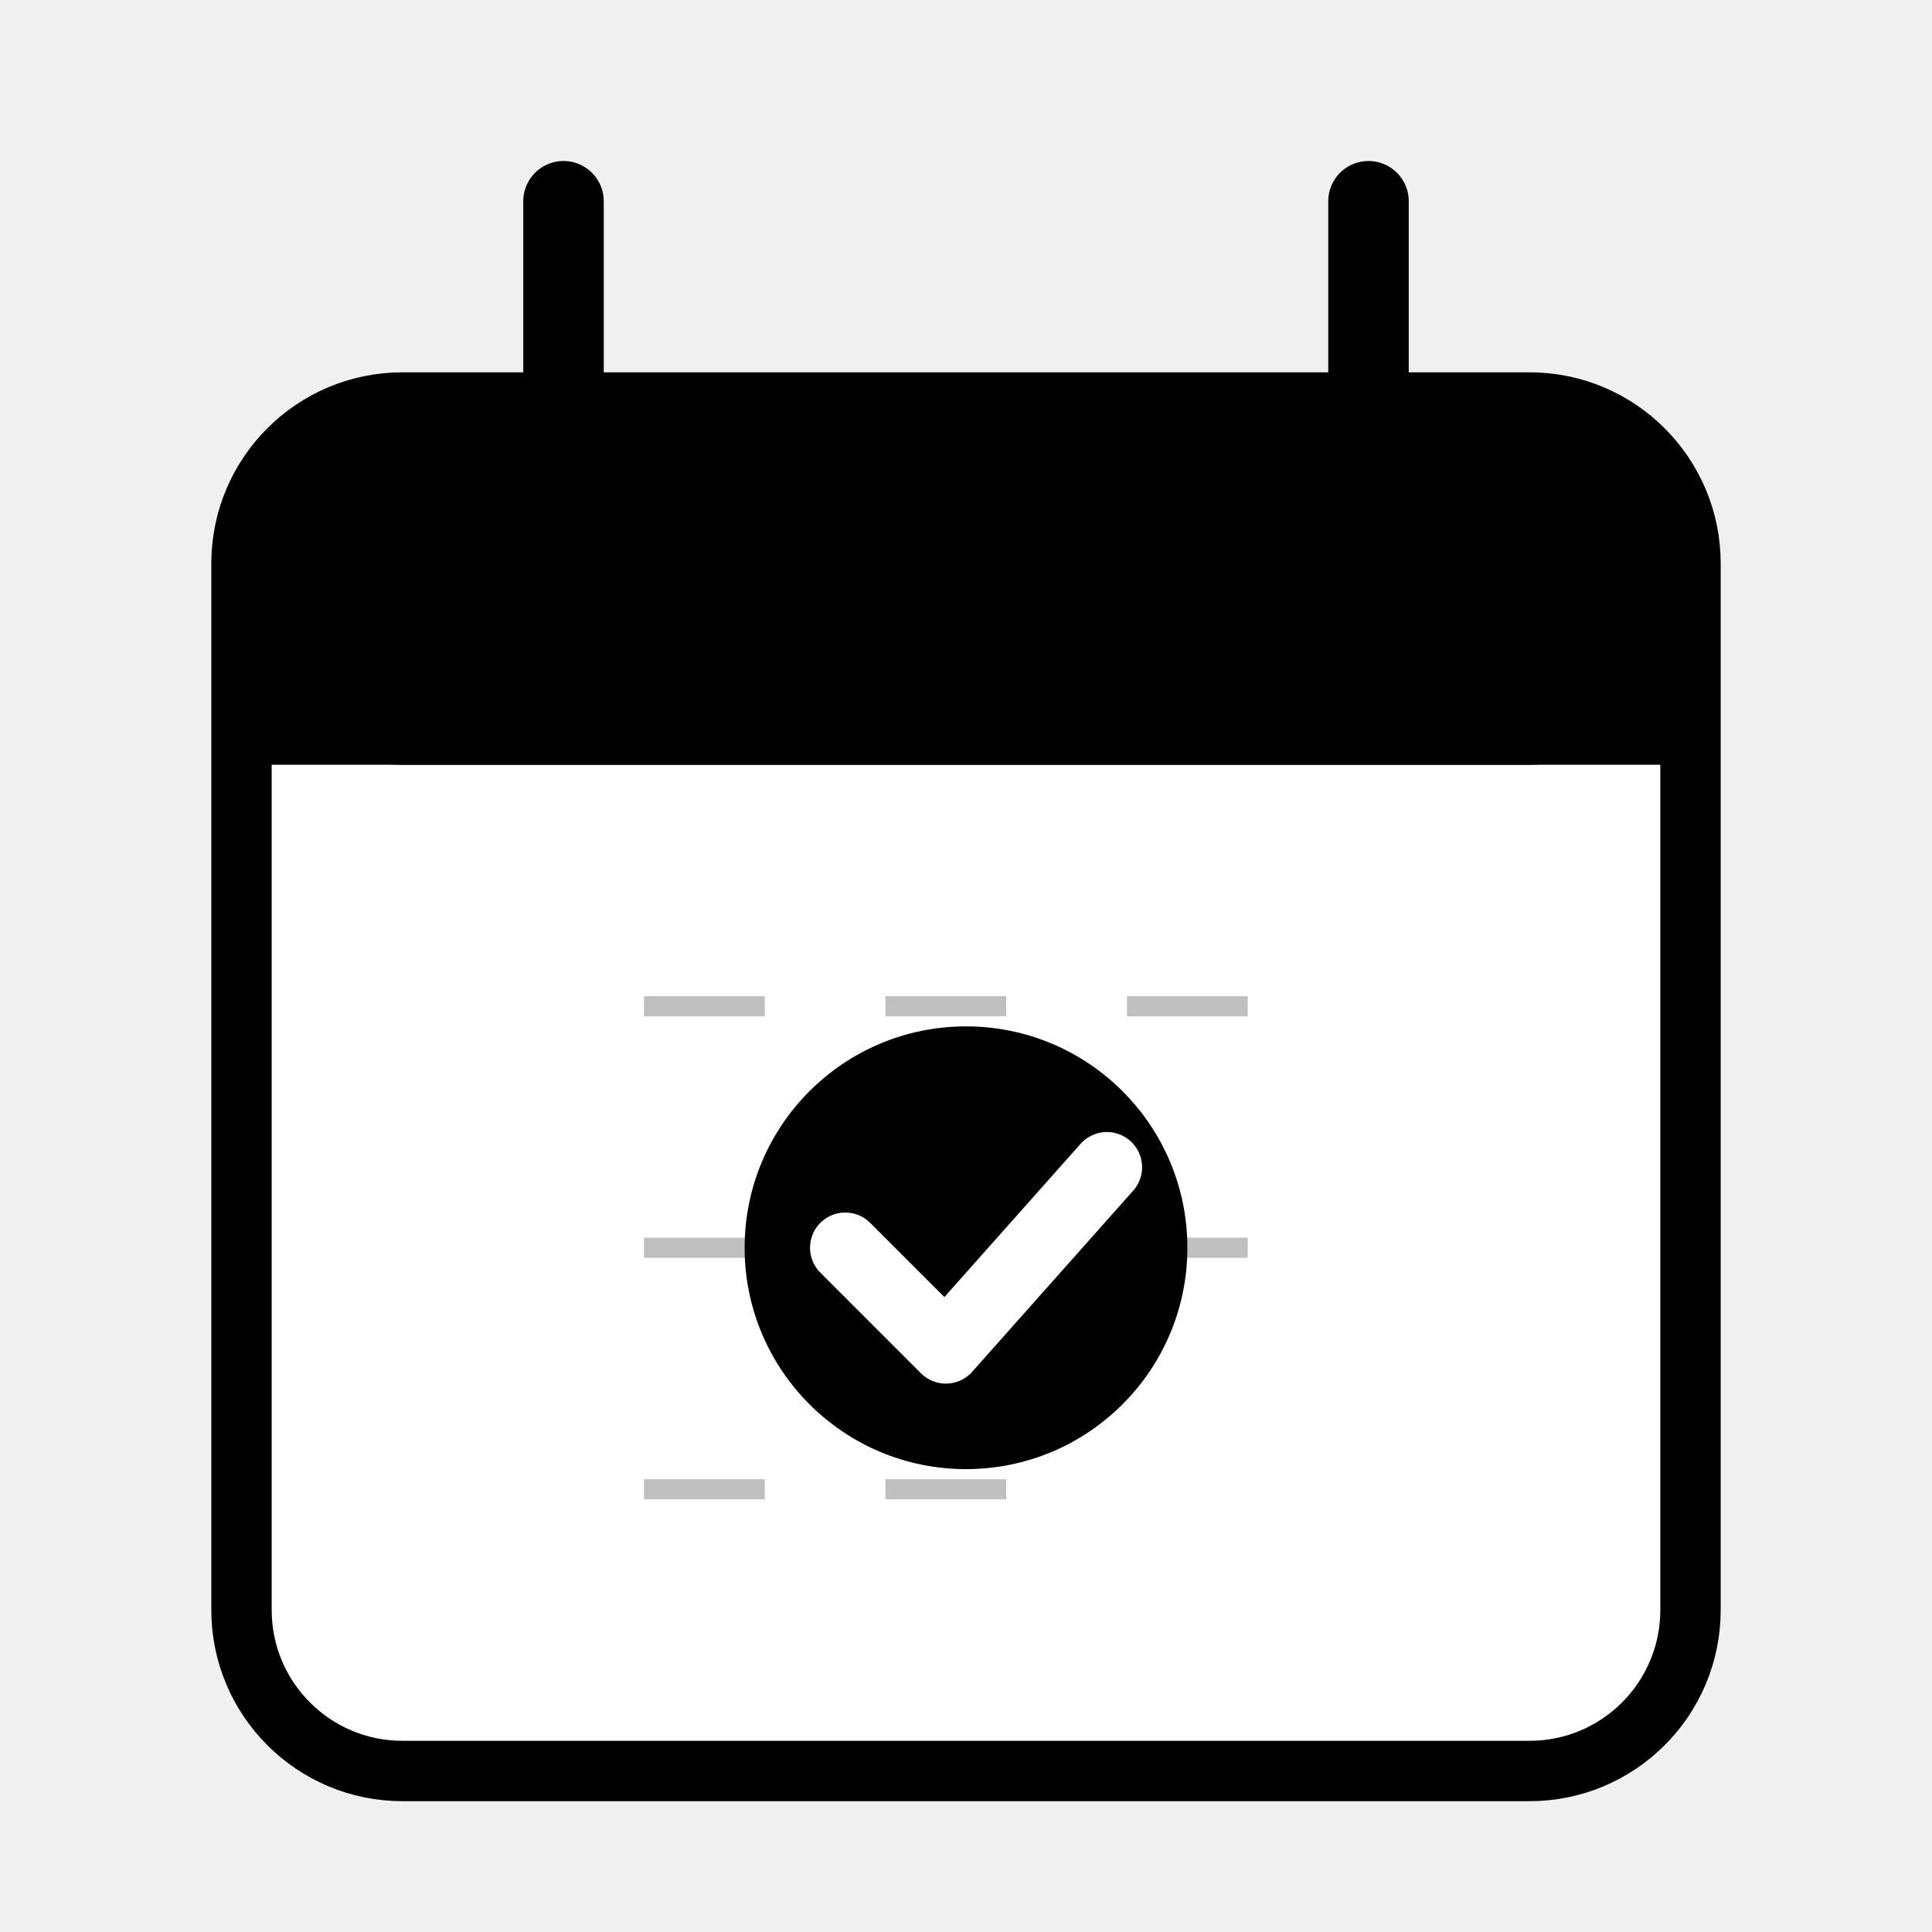
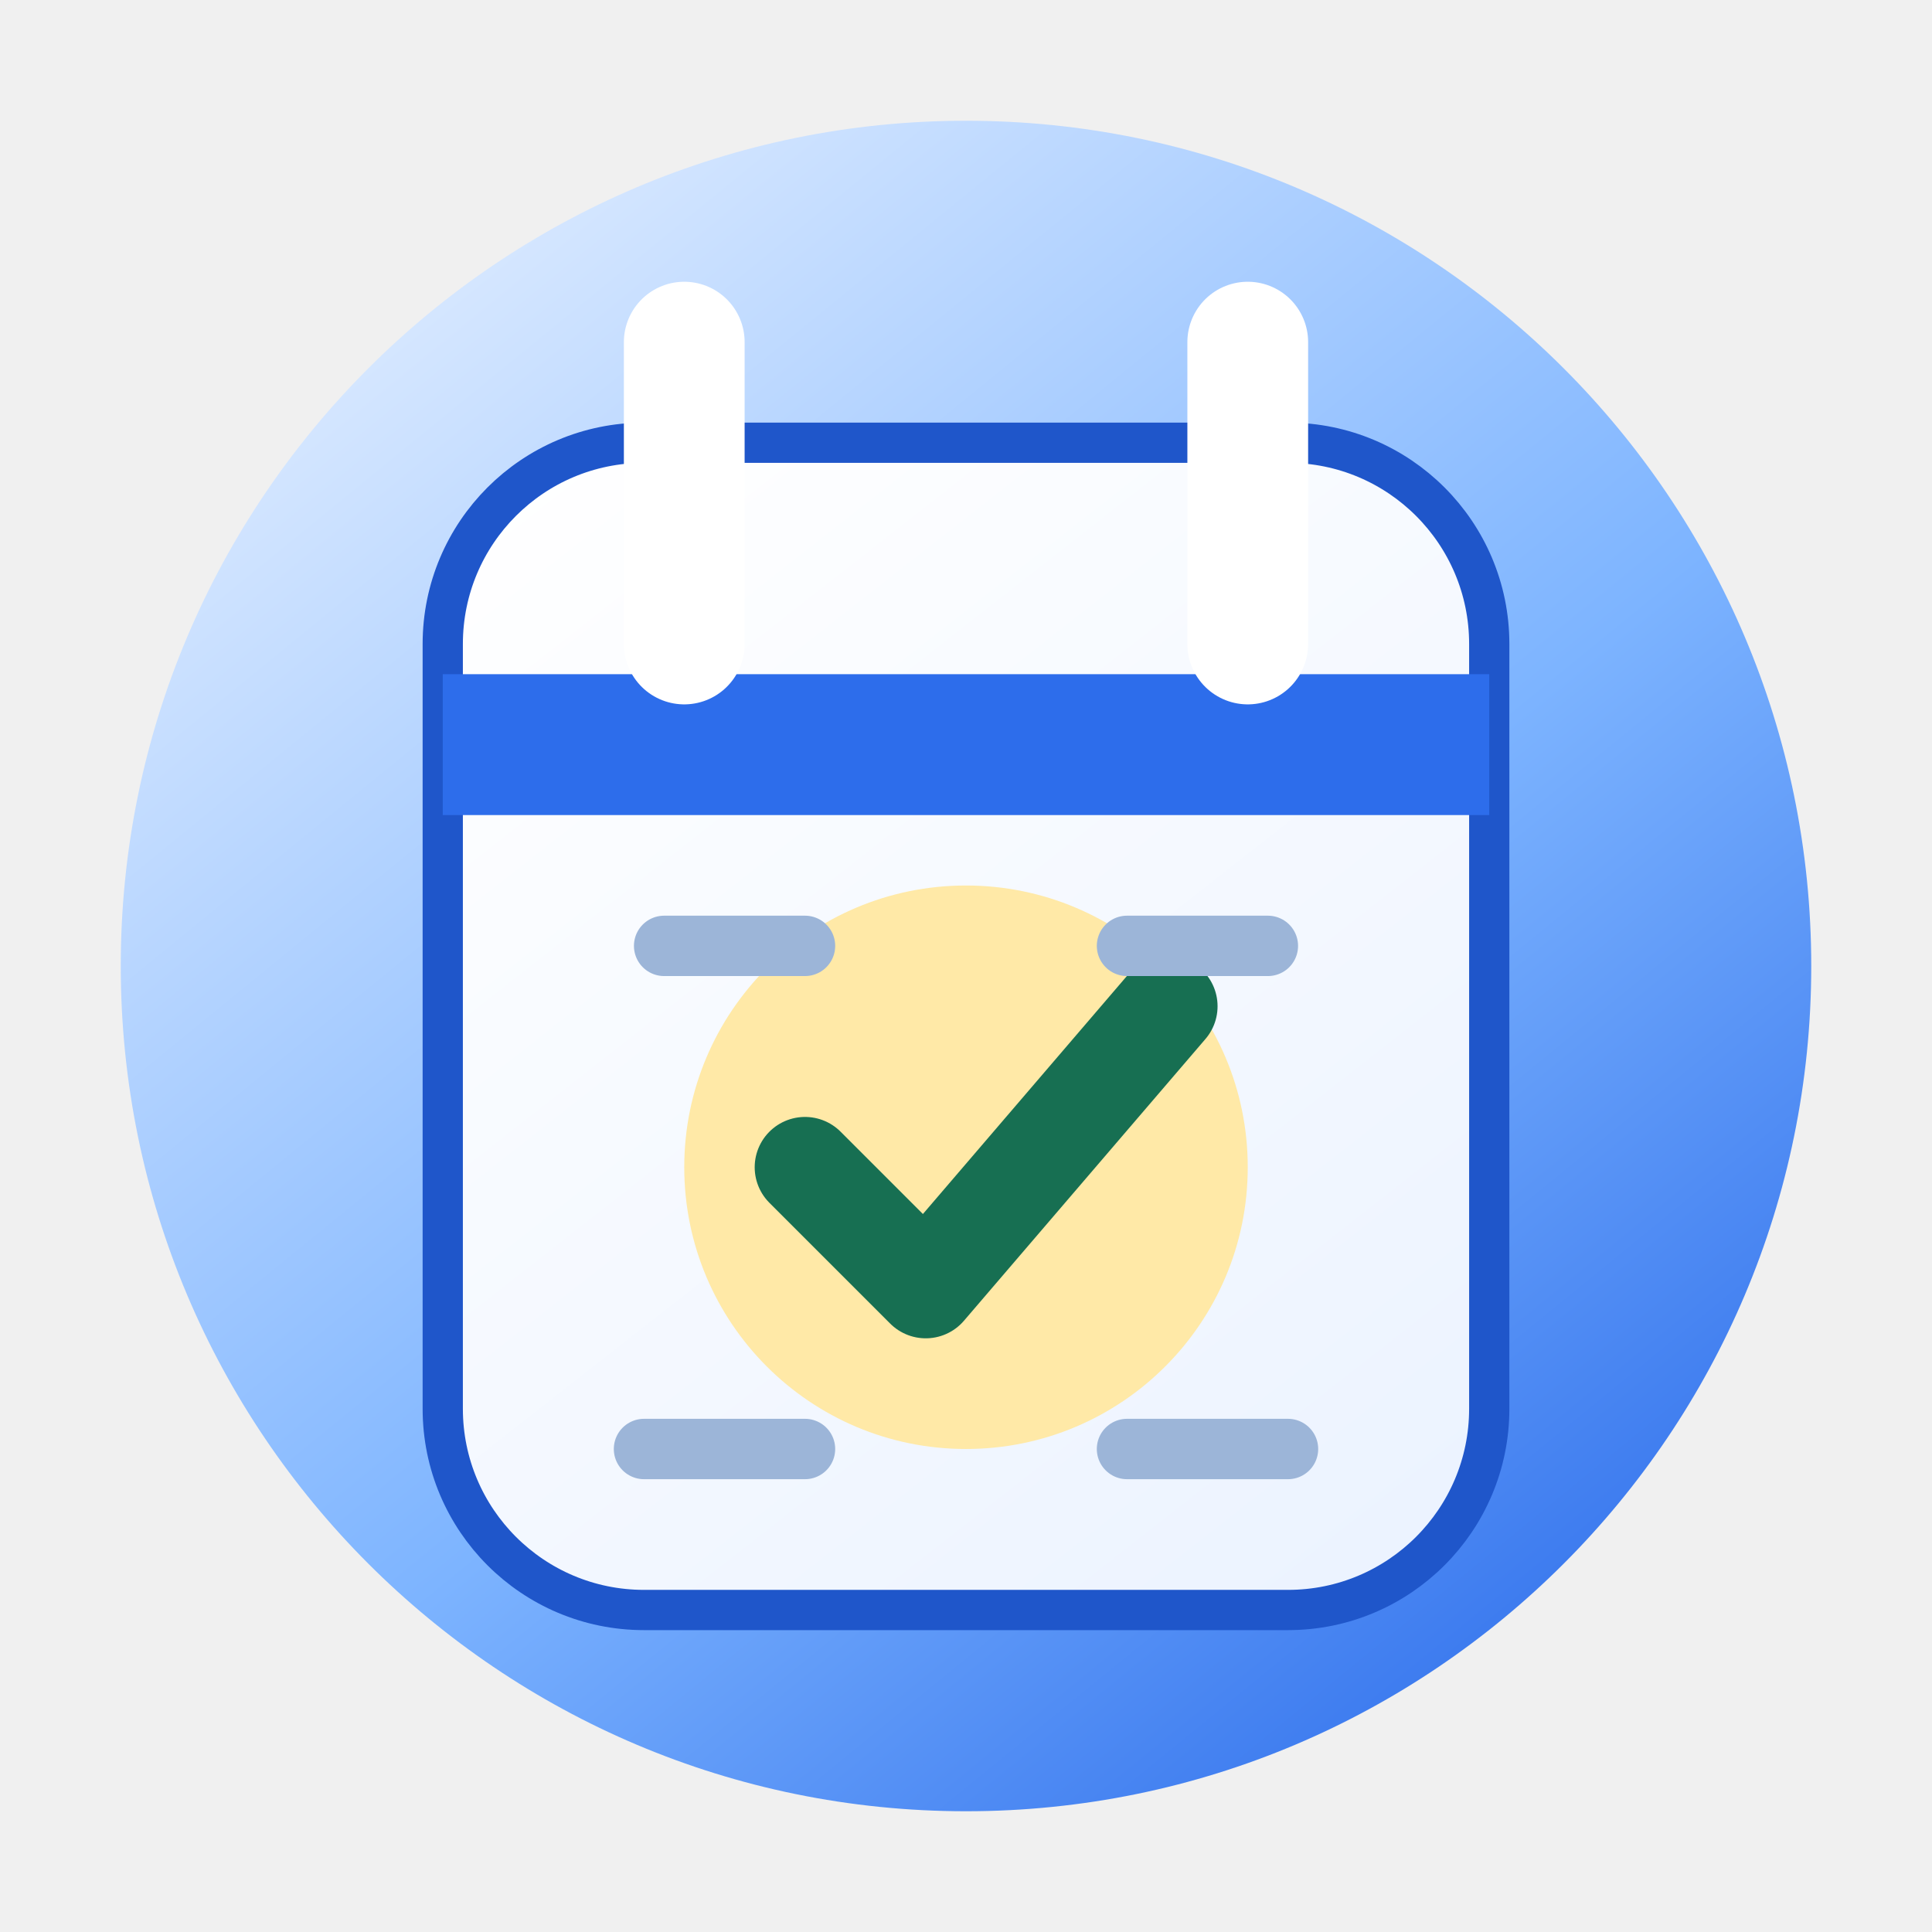
<svg xmlns="http://www.w3.org/2000/svg" viewBox="0 0 96 96" fill="none">
-   <rect x="12" y="20" width="72" height="68" rx="8" fill="white" stroke="currentColor" stroke-width="3" />
-   <rect x="12" y="20" width="72" height="18" rx="8" fill="currentColor" />
-   <rect x="12" y="32" width="72" height="6" fill="currentColor" />
-   <line x1="28" y1="10" x2="28" y2="26" stroke="currentColor" stroke-width="4" stroke-linecap="round" />
-   <line x1="68" y1="10" x2="68" y2="26" stroke="currentColor" stroke-width="4" stroke-linecap="round" />
-   <g stroke="currentColor" stroke-opacity="0.25" stroke-width="1">
-     <line x1="32" y1="50" x2="38" y2="50" />
-     <line x1="44" y1="50" x2="50" y2="50" />
-     <line x1="56" y1="50" x2="62" y2="50" />
-     <line x1="32" y1="62" x2="38" y2="62" />
-     <line x1="56" y1="62" x2="62" y2="62" />
-     <line x1="32" y1="74" x2="38" y2="74" />
-     <line x1="44" y1="74" x2="50" y2="74" />
-   </g>
-   <circle cx="48" cy="62" r="11" fill="currentColor" />
-   <path d="M42 62 L 47 67 L 55 58" stroke="white" stroke-width="3.5" stroke-linecap="round" stroke-linejoin="round" fill="none" />
+   <defs>
+     <linearGradient id="bg" x1="18" y1="12" x2="80" y2="88" gradientUnits="userSpaceOnUse">
+       <stop stop-color="#DDEBFF" />
+       <stop offset=".55" stop-color="#7DB4FF" />
+       <stop offset="1" stop-color="#2D6DEB" />
+     </linearGradient>
+     <linearGradient id="paper" x1="25" y1="23" x2="72" y2="83" gradientUnits="userSpaceOnUse">
+       <stop stop-color="#FFFFFF" />
+       <stop offset="1" stop-color="#EAF2FF" />
+     </linearGradient>
+   </defs>
+   <circle cx="48" cy="48" r="42" fill="url(#bg)" />
+   <rect x="22" y="22" width="52" height="58" rx="10" fill="url(#paper)" stroke="#1F56CA" stroke-width="2" />
+   <path d="M22 37h52" stroke="#2D6DEB" stroke-width="7" />
+   <path d="M34 17v15M62 17v15" stroke="#FFFFFF" stroke-width="6" stroke-linecap="round" />
+   <circle cx="48" cy="58" r="14" fill="#FFE9A7" />
+   <path d="m40 58 6 6 12-14" stroke="#176F52" stroke-width="5" stroke-linecap="round" stroke-linejoin="round" />
+   <path d="M33 47h7M56 47h7M32 72h8M56 72h8" stroke="#9CB5D8" stroke-width="3" stroke-linecap="round" />
</svg>
